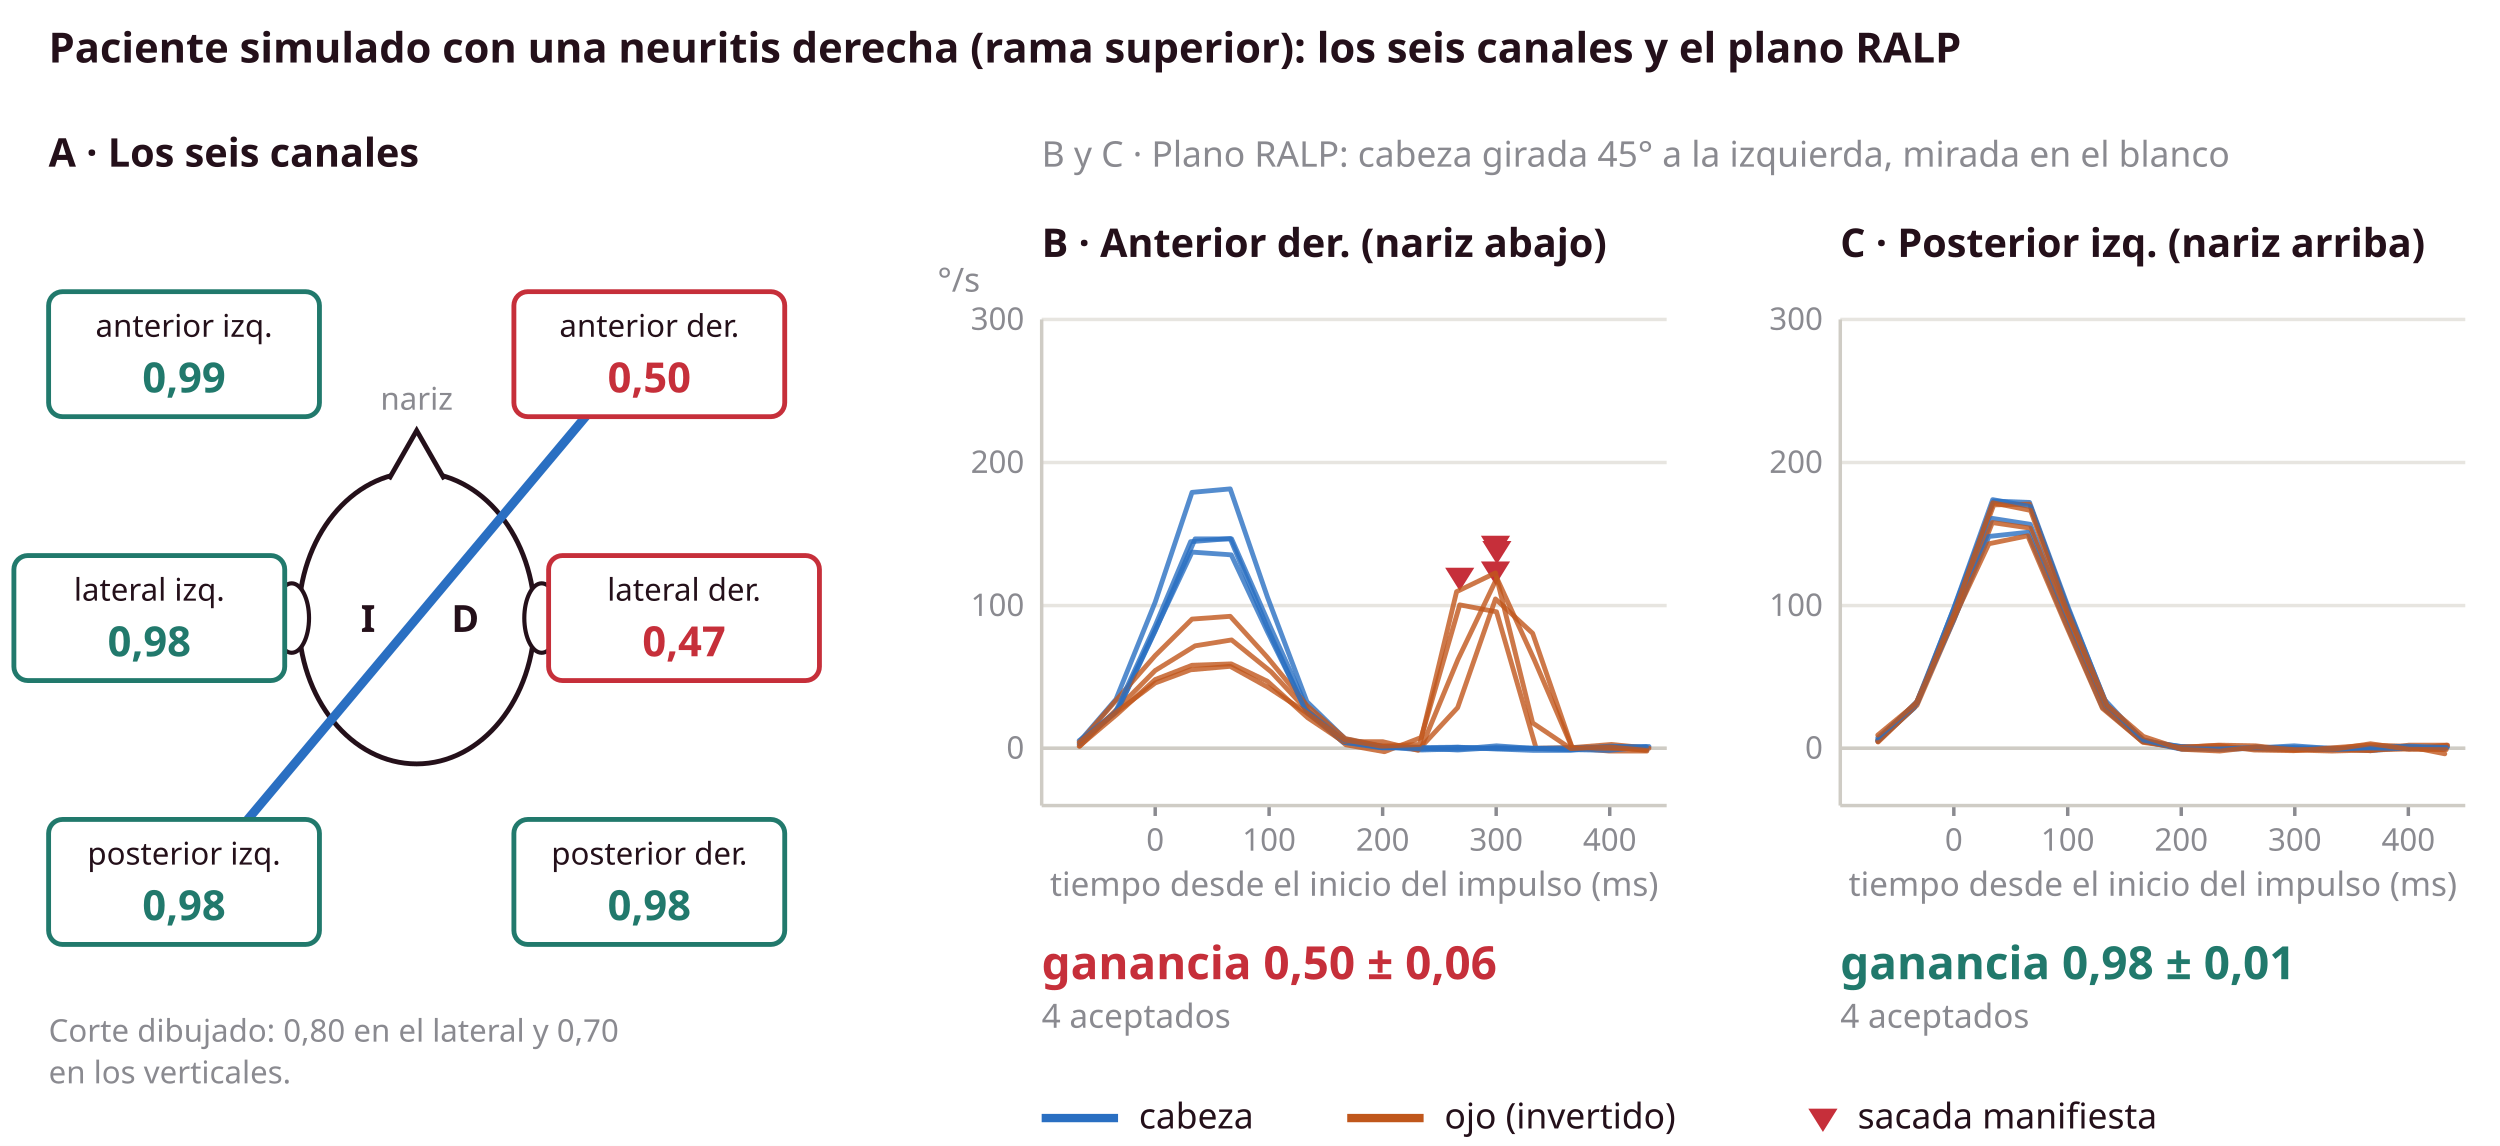
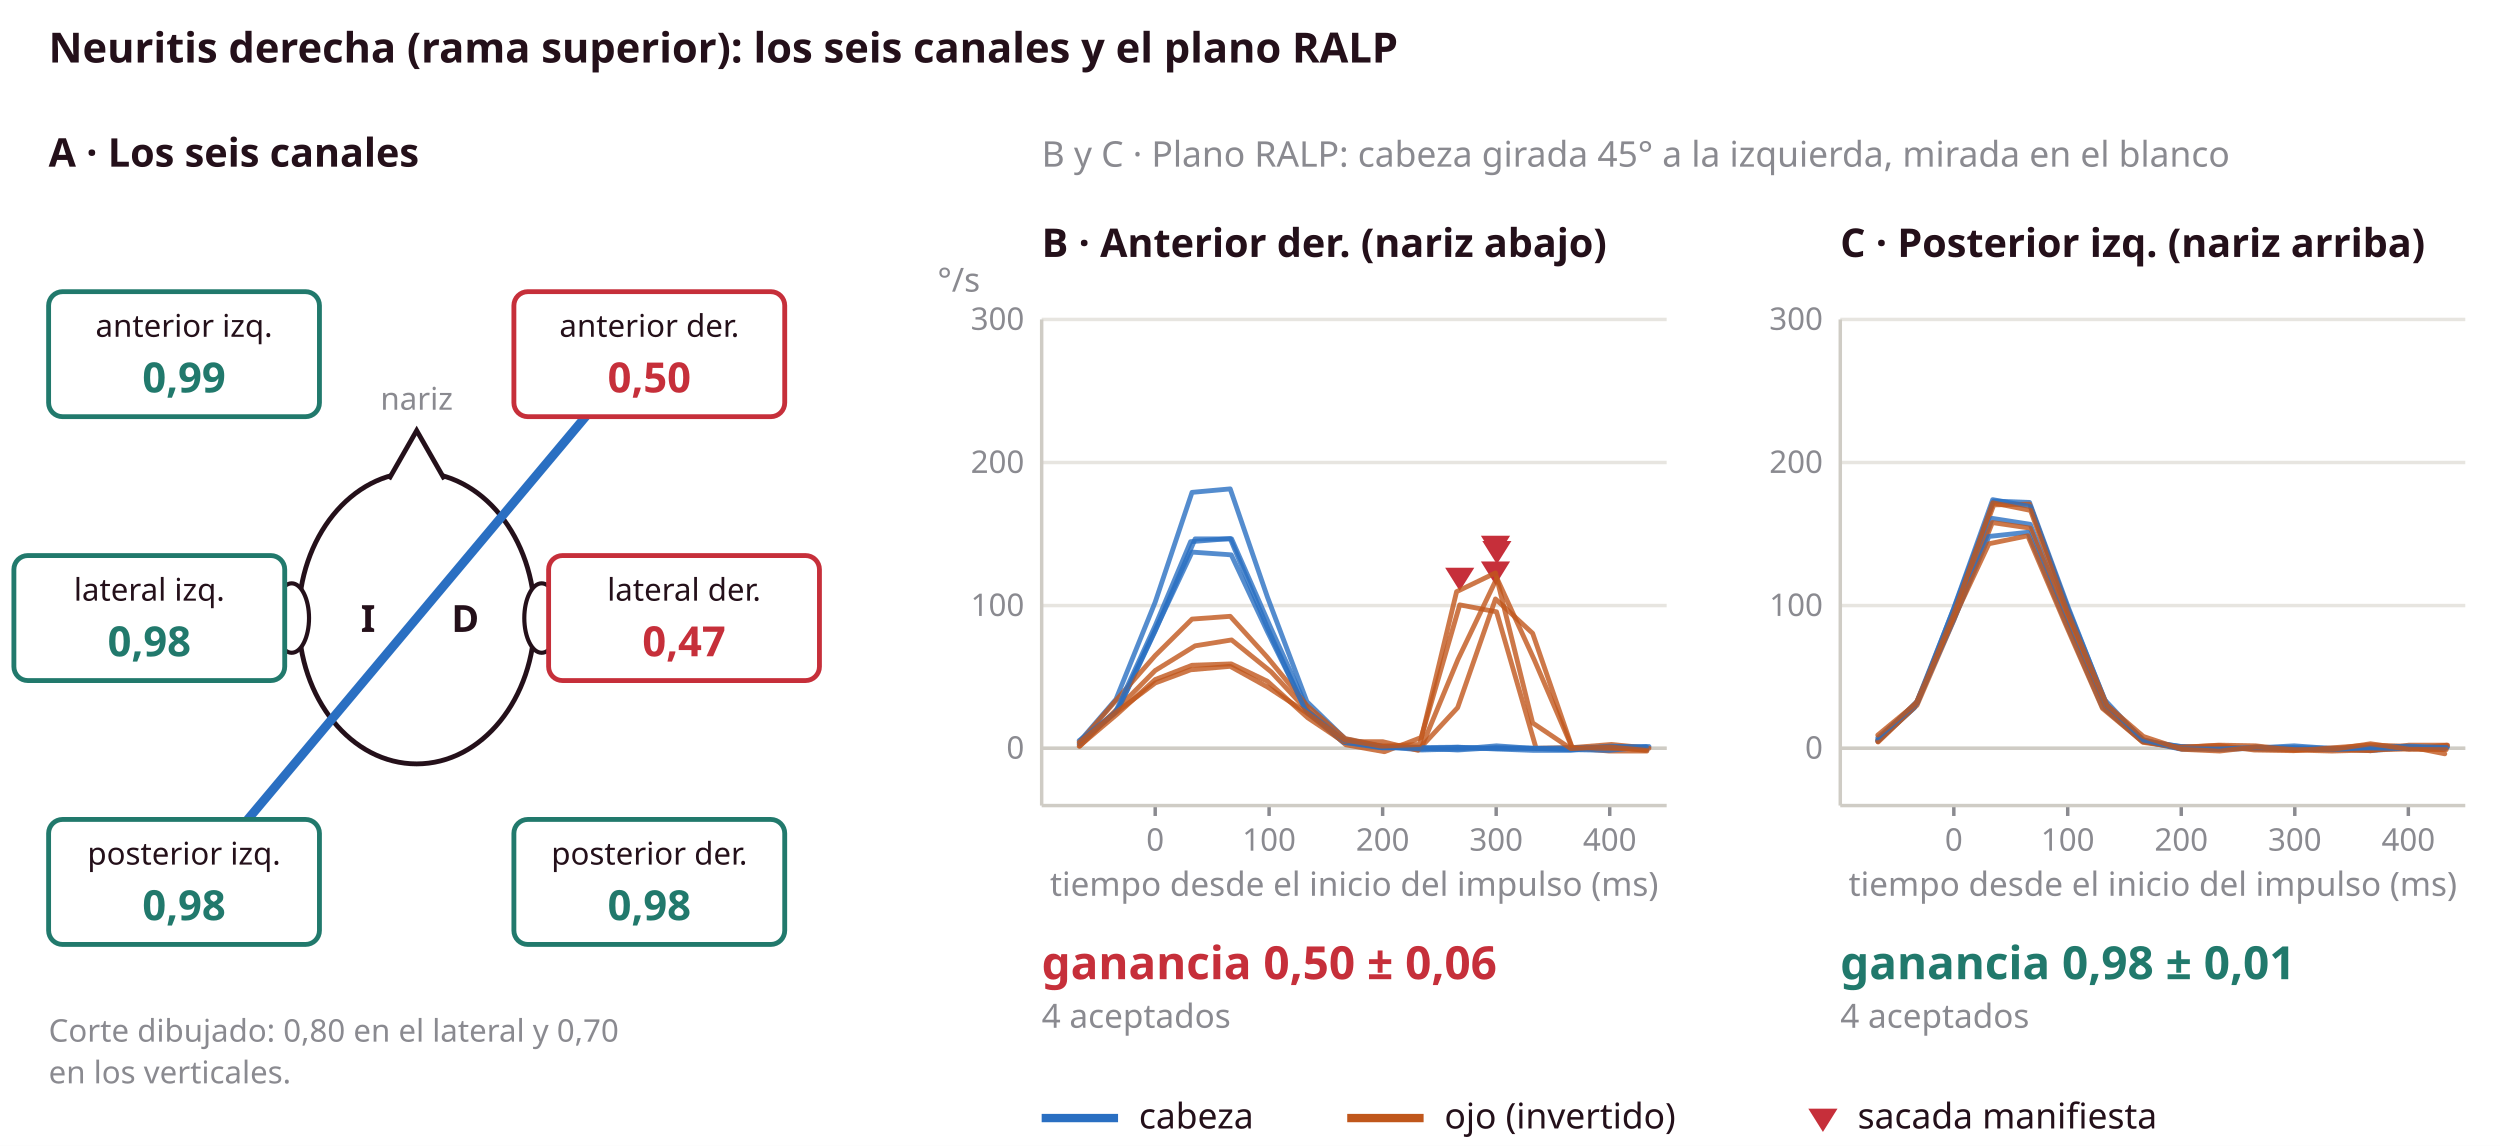
<svg xmlns="http://www.w3.org/2000/svg" viewBox="0 0 720 330" width="720" height="330">
  <rect width="720" height="330" fill="#fff" />
-   <text x="14.0" y="18.0" font-family="'Plus Jakarta Sans', sans-serif" font-size="12.0" fill="#24101a" text-anchor="start" font-weight="700">Paciente simulado con una neuritis derecha (rama superior): los seis canales y el plano RALP</text>
+   <text x="14.0" y="18.0" font-family="'Plus Jakarta Sans', sans-serif" font-size="12.0" fill="#24101a" text-anchor="start" font-weight="700">Neuritis derecha (rama superior): los seis canales y el plano RALP</text>
  <text x="14.0" y="48.0" font-family="'Plus Jakarta Sans', sans-serif" font-size="11.4" fill="#24101a" text-anchor="start" font-weight="700">A · Los seis canales</text>
  <ellipse cx="120" cy="178" rx="34" ry="42" fill="#fff" stroke="#24101a" stroke-width="1.4" />
  <polyline points="112,138 120,124 128,138" fill="#fff" stroke="#24101a" stroke-width="1.4" />
  <ellipse cx="84" cy="178" rx="5" ry="10" fill="#fff" stroke="#24101a" stroke-width="1.2" />
  <ellipse cx="156" cy="178" rx="5" ry="10" fill="#fff" stroke="#24101a" stroke-width="1.2" />
  <text x="106.0" y="182.0" font-family="'Plus Jakarta Sans', sans-serif" font-size="10.8" fill="#24101a" text-anchor="middle" font-weight="700">I</text>
  <text x="134.0" y="182.0" font-family="'Plus Jakarta Sans', sans-serif" font-size="10.8" fill="#24101a" text-anchor="middle" font-weight="700">D</text>
  <text x="120.0" y="118.0" font-family="'Plus Jakarta Sans', sans-serif" font-size="9.0" fill="#8a8a90" text-anchor="middle" font-weight="400">nariz</text>
  <line x1="68.0" y1="240.0" x2="172.0" y2="116.0" stroke="#2a6fc2" stroke-width="2.6" />
  <text x="176.0" y="116.0" font-family="'Plus Jakarta Sans', sans-serif" font-size="9.6" fill="#2a6fc2" text-anchor="start" font-weight="700">RALP</text>
  <rect x="14.0" y="84.0" width="78.0" height="36.0" rx="4" fill="#fff" fill-opacity="1" stroke="#21796c" stroke-width="1.4" />
  <text x="53.0" y="97.0" font-family="'Plus Jakarta Sans', sans-serif" font-size="9.0" fill="#24101a" text-anchor="middle" font-weight="400">anterior izq.</text>
  <text x="53.0" y="113.0" font-family="'Plus Jakarta Sans', sans-serif" font-size="12.0" fill="#21796c" text-anchor="middle" font-weight="700">0,99</text>
  <rect x="148.0" y="84.0" width="78.0" height="36.0" rx="4" fill="#fff" fill-opacity="1" stroke="#c62f3a" stroke-width="1.4" />
  <text x="187.0" y="97.0" font-family="'Plus Jakarta Sans', sans-serif" font-size="9.0" fill="#24101a" text-anchor="middle" font-weight="400">anterior der.</text>
  <text x="187.0" y="113.0" font-family="'Plus Jakarta Sans', sans-serif" font-size="12.0" fill="#c62f3a" text-anchor="middle" font-weight="700">0,50</text>
  <rect x="4.0" y="160.0" width="78.0" height="36.0" rx="4" fill="#fff" fill-opacity="1" stroke="#21796c" stroke-width="1.4" />
  <text x="43.0" y="173.0" font-family="'Plus Jakarta Sans', sans-serif" font-size="9.0" fill="#24101a" text-anchor="middle" font-weight="400">lateral izq.</text>
  <text x="43.0" y="189.0" font-family="'Plus Jakarta Sans', sans-serif" font-size="12.0" fill="#21796c" text-anchor="middle" font-weight="700">0,98</text>
  <rect x="158.0" y="160.0" width="78.0" height="36.0" rx="4" fill="#fff" fill-opacity="1" stroke="#c62f3a" stroke-width="1.4" />
  <text x="197.0" y="173.0" font-family="'Plus Jakarta Sans', sans-serif" font-size="9.0" fill="#24101a" text-anchor="middle" font-weight="400">lateral der.</text>
  <text x="197.0" y="189.0" font-family="'Plus Jakarta Sans', sans-serif" font-size="12.0" fill="#c62f3a" text-anchor="middle" font-weight="700">0,47</text>
  <rect x="14.0" y="236.0" width="78.0" height="36.0" rx="4" fill="#fff" fill-opacity="1" stroke="#21796c" stroke-width="1.4" />
  <text x="53.0" y="249.0" font-family="'Plus Jakarta Sans', sans-serif" font-size="9.0" fill="#24101a" text-anchor="middle" font-weight="400">posterior izq.</text>
  <text x="53.0" y="265.0" font-family="'Plus Jakarta Sans', sans-serif" font-size="12.0" fill="#21796c" text-anchor="middle" font-weight="700">0,98</text>
  <rect x="148.0" y="236.0" width="78.0" height="36.0" rx="4" fill="#fff" fill-opacity="1" stroke="#21796c" stroke-width="1.4" />
  <text x="187.0" y="249.0" font-family="'Plus Jakarta Sans', sans-serif" font-size="9.0" fill="#24101a" text-anchor="middle" font-weight="400">posterior der.</text>
  <text x="187.0" y="265.0" font-family="'Plus Jakarta Sans', sans-serif" font-size="12.0" fill="#21796c" text-anchor="middle" font-weight="700">0,98</text>
  <text x="14.0" y="300.0" font-family="'Plus Jakarta Sans', sans-serif" font-size="9.0" fill="#8a8a90" text-anchor="start" font-weight="400">Corte dibujado: 0,80 en el lateral y 0,70</text>
  <text x="14.0" y="312.0" font-family="'Plus Jakarta Sans', sans-serif" font-size="9.0" fill="#8a8a90" text-anchor="start" font-weight="400">en los verticales.</text>
  <text x="300.0" y="74.0" font-family="'Plus Jakarta Sans', sans-serif" font-size="11.4" fill="#24101a" text-anchor="start" font-weight="700">B · Anterior der. (nariz abajo)</text>
  <line x1="300.0" y1="215.5" x2="480.0" y2="215.5" stroke="#e7e5e0" stroke-width="1" />
  <text x="295.0" y="218.5" font-family="'Plus Jakarta Sans', sans-serif" font-size="9.0" fill="#8a8a90" text-anchor="end" font-weight="400">0</text>
  <line x1="300.0" y1="174.4" x2="480.0" y2="174.4" stroke="#e7e5e0" stroke-width="1" />
  <text x="295.0" y="177.4" font-family="'Plus Jakarta Sans', sans-serif" font-size="9.0" fill="#8a8a90" text-anchor="end" font-weight="400">100</text>
  <line x1="300.0" y1="133.2" x2="480.0" y2="133.2" stroke="#e7e5e0" stroke-width="1" />
  <text x="295.0" y="136.2" font-family="'Plus Jakarta Sans', sans-serif" font-size="9.0" fill="#8a8a90" text-anchor="end" font-weight="400">200</text>
  <line x1="300.0" y1="92.0" x2="480.0" y2="92.0" stroke="#e7e5e0" stroke-width="1" />
  <text x="295.0" y="95.0" font-family="'Plus Jakarta Sans', sans-serif" font-size="9.0" fill="#8a8a90" text-anchor="end" font-weight="400">300</text>
  <line x1="332.7" y1="232.0" x2="332.7" y2="235.0" stroke="#8a8a90" stroke-width="1" />
  <text x="332.7" y="245.0" font-family="'Plus Jakarta Sans', sans-serif" font-size="9.0" fill="#8a8a90" text-anchor="middle" font-weight="400">0</text>
  <line x1="365.5" y1="232.0" x2="365.5" y2="235.0" stroke="#8a8a90" stroke-width="1" />
  <text x="365.5" y="245.0" font-family="'Plus Jakarta Sans', sans-serif" font-size="9.0" fill="#8a8a90" text-anchor="middle" font-weight="400">100</text>
  <line x1="398.2" y1="232.0" x2="398.2" y2="235.0" stroke="#8a8a90" stroke-width="1" />
  <text x="398.2" y="245.0" font-family="'Plus Jakarta Sans', sans-serif" font-size="9.0" fill="#8a8a90" text-anchor="middle" font-weight="400">200</text>
  <line x1="430.9" y1="232.0" x2="430.9" y2="235.0" stroke="#8a8a90" stroke-width="1" />
  <text x="430.9" y="245.0" font-family="'Plus Jakarta Sans', sans-serif" font-size="9.0" fill="#8a8a90" text-anchor="middle" font-weight="400">300</text>
  <line x1="463.6" y1="232.0" x2="463.6" y2="235.0" stroke="#8a8a90" stroke-width="1" />
  <text x="463.6" y="245.0" font-family="'Plus Jakarta Sans', sans-serif" font-size="9.0" fill="#8a8a90" text-anchor="middle" font-weight="400">400</text>
  <line x1="300.0" y1="232.0" x2="480.0" y2="232.0" stroke="#cfccc5" stroke-width="1" />
  <line x1="300.0" y1="92.0" x2="300.0" y2="232.0" stroke="#cfccc5" stroke-width="1" />
  <text x="390.0" y="258.0" font-family="'Plus Jakarta Sans', sans-serif" font-size="9.6" fill="#8a8a90" text-anchor="middle" font-weight="400">tiempo desde el inicio del impulso (ms)</text>
  <text x="270.0" y="84.0" font-family="'Plus Jakarta Sans', sans-serif" font-size="9.6" fill="#8a8a90" text-anchor="start" font-weight="400">°/s</text>
  <line x1="300.0" y1="215.5" x2="480.0" y2="215.5" stroke="#cfccc5" stroke-width="1" />
  <polyline points="311.0,214.2 322.1,204.2 332.7,181.7 344.2,155.2 354.7,155.2 366.1,181.1 376.8,204.7 387.6,213.9 398.7,215.0 409.3,216.0 420.4,215.7 431.0,214.8 442.4,215.6 453.0,215.8 464.1,215.2 474.9,215.0" fill="none" stroke="#2a6fc2" stroke-width="1.4" stroke-opacity="0.8" stroke-linejoin="round" stroke-linecap="round" />
  <polyline points="311.0,214.9 322.1,203.8 332.7,193.1 344.2,186.0 354.7,184.3 366.1,193.5 376.8,205.0 387.6,214.5 398.7,216.5 409.3,212.4 420.4,174.2 431.0,176.2 442.4,215.5 453.0,215.3 464.1,214.4 474.9,215.5" fill="none" stroke="#c0571c" stroke-width="1.4" stroke-opacity="0.8" stroke-linejoin="round" stroke-linecap="round" />
  <polygon points="416.2,163.5 424.6,163.5 420.4,170.2" fill="#c62f3a" />
  <polyline points="310.8,214.3 321.7,204.8 332.7,181.5 343.3,159.0 354.6,159.8 365.0,181.9 376.6,205.4 386.9,213.8 398.2,215.4 408.4,215.4 419.8,216.0 430.7,215.3 441.4,215.5 452.8,215.4 463.4,215.1 474.3,216.0" fill="none" stroke="#2a6fc2" stroke-width="1.4" stroke-opacity="0.8" stroke-linejoin="round" stroke-linecap="round" />
  <polyline points="310.8,214.9 321.7,205.7 332.7,195.7 343.3,191.6 354.6,191.2 365.0,196.2 376.6,206.7 386.9,213.6 398.2,213.6 408.4,216.1 419.8,203.8 430.7,172.5 441.4,182.4 452.8,215.4 463.4,216.3 474.3,216.3" fill="none" stroke="#c0571c" stroke-width="1.4" stroke-opacity="0.8" stroke-linejoin="round" stroke-linecap="round" />
  <polygon points="426.5,161.7 434.9,161.7 430.7,168.5" fill="#c62f3a" />
  <polyline points="311.3,213.1 321.4,201.4 332.7,173.4 343.3,141.8 354.3,140.8 365.0,171.9 376.4,202.1 387.4,212.8 398.2,215.0 409.4,215.7 419.9,215.2 431.1,215.6 441.9,215.5 452.8,215.9 463.4,216.1 474.2,215.1" fill="none" stroke="#2a6fc2" stroke-width="1.4" stroke-opacity="0.8" stroke-linejoin="round" stroke-linecap="round" />
  <polyline points="311.3,213.4 321.4,201.7 332.7,188.8 343.3,178.3 354.3,177.5 365.0,189.3 376.4,203.2 387.4,212.7 398.2,214.9 409.4,215.2 419.9,189.9 431.1,166.5 441.9,190.1 452.8,215.4 463.4,215.5 474.2,215.7" fill="none" stroke="#c0571c" stroke-width="1.4" stroke-opacity="0.8" stroke-linejoin="round" stroke-linecap="round" />
  <polygon points="426.9,155.8 435.3,155.8 431.1,162.5" fill="#c62f3a" />
  <polyline points="310.8,213.3 321.2,205.2 332.7,180.2 342.9,156.0 354.3,155.1 365.1,181.0 375.9,204.4 387.2,213.3 397.8,215.3 408.9,215.3 419.5,215.2 430.7,215.7 441.4,216.1 452.4,216.1 463.4,214.9 473.9,215.1" fill="none" stroke="#2a6fc2" stroke-width="1.4" stroke-opacity="0.8" stroke-linejoin="round" stroke-linecap="round" />
  <polyline points="310.8,213.8 321.2,205.3 332.7,196.7 342.9,192.9 354.3,191.9 365.1,197.9 375.9,205.0 387.2,213.1 397.8,214.9 408.9,214.4 419.5,170.4 430.7,165.0 441.4,208.2 452.4,215.6 463.4,215.1 473.9,216.1" fill="none" stroke="#c0571c" stroke-width="1.4" stroke-opacity="0.8" stroke-linejoin="round" stroke-linecap="round" />
  <polygon points="426.5,154.3 434.9,154.3 430.7,161.0" fill="#c62f3a" />
  <text x="300.0" y="282.0" font-family="'Plus Jakarta Sans', sans-serif" font-size="13.2" fill="#c62f3a" text-anchor="start" font-weight="700">ganancia 0,50 ± 0,06</text>
  <text x="300.0" y="296.0" font-family="'Plus Jakarta Sans', sans-serif" font-size="9.6" fill="#8a8a90" text-anchor="start" font-weight="400">4 aceptados</text>
  <text x="530.0" y="74.0" font-family="'Plus Jakarta Sans', sans-serif" font-size="11.4" fill="#24101a" text-anchor="start" font-weight="700">C · Posterior izq. (nariz arriba)</text>
  <line x1="530.0" y1="215.5" x2="710.0" y2="215.5" stroke="#e7e5e0" stroke-width="1" />
  <text x="525.0" y="218.5" font-family="'Plus Jakarta Sans', sans-serif" font-size="9.0" fill="#8a8a90" text-anchor="end" font-weight="400">0</text>
  <line x1="530.0" y1="174.4" x2="710.0" y2="174.4" stroke="#e7e5e0" stroke-width="1" />
  <text x="525.0" y="177.4" font-family="'Plus Jakarta Sans', sans-serif" font-size="9.0" fill="#8a8a90" text-anchor="end" font-weight="400">100</text>
  <line x1="530.0" y1="133.2" x2="710.0" y2="133.2" stroke="#e7e5e0" stroke-width="1" />
  <text x="525.0" y="136.2" font-family="'Plus Jakarta Sans', sans-serif" font-size="9.0" fill="#8a8a90" text-anchor="end" font-weight="400">200</text>
  <line x1="530.0" y1="92.0" x2="710.0" y2="92.0" stroke="#e7e5e0" stroke-width="1" />
  <text x="525.0" y="95.0" font-family="'Plus Jakarta Sans', sans-serif" font-size="9.0" fill="#8a8a90" text-anchor="end" font-weight="400">300</text>
  <line x1="562.7" y1="232.0" x2="562.7" y2="235.0" stroke="#8a8a90" stroke-width="1" />
  <text x="562.7" y="245.0" font-family="'Plus Jakarta Sans', sans-serif" font-size="9.0" fill="#8a8a90" text-anchor="middle" font-weight="400">0</text>
  <line x1="595.5" y1="232.0" x2="595.5" y2="235.0" stroke="#8a8a90" stroke-width="1" />
  <text x="595.5" y="245.0" font-family="'Plus Jakarta Sans', sans-serif" font-size="9.0" fill="#8a8a90" text-anchor="middle" font-weight="400">100</text>
  <line x1="628.2" y1="232.0" x2="628.2" y2="235.0" stroke="#8a8a90" stroke-width="1" />
  <text x="628.2" y="245.0" font-family="'Plus Jakarta Sans', sans-serif" font-size="9.0" fill="#8a8a90" text-anchor="middle" font-weight="400">200</text>
  <line x1="660.9" y1="232.0" x2="660.9" y2="235.0" stroke="#8a8a90" stroke-width="1" />
  <text x="660.9" y="245.0" font-family="'Plus Jakarta Sans', sans-serif" font-size="9.0" fill="#8a8a90" text-anchor="middle" font-weight="400">300</text>
  <line x1="693.6" y1="232.0" x2="693.6" y2="235.0" stroke="#8a8a90" stroke-width="1" />
  <text x="693.6" y="245.0" font-family="'Plus Jakarta Sans', sans-serif" font-size="9.0" fill="#8a8a90" text-anchor="middle" font-weight="400">400</text>
  <line x1="530.0" y1="232.0" x2="710.0" y2="232.0" stroke="#cfccc5" stroke-width="1" />
  <line x1="530.0" y1="92.0" x2="530.0" y2="232.0" stroke="#cfccc5" stroke-width="1" />
  <text x="620.0" y="258.0" font-family="'Plus Jakarta Sans', sans-serif" font-size="9.6" fill="#8a8a90" text-anchor="middle" font-weight="400">tiempo desde el inicio del impulso (ms)</text>
  <line x1="530.0" y1="215.5" x2="710.0" y2="215.5" stroke="#cfccc5" stroke-width="1" />
  <polyline points="540.8,213.2 552.1,202.0 562.7,175.3 574.2,144.3 584.5,144.7 595.8,175.3 606.1,201.5 617.3,213.5 627.9,215.7 639.1,215.7 649.8,215.4 660.7,214.8 671.8,215.6 682.7,216.2 693.8,215.2 704.6,215.4" fill="none" stroke="#2a6fc2" stroke-width="1.4" stroke-opacity="0.8" stroke-linejoin="round" stroke-linecap="round" />
  <polyline points="540.8,213.1 552.1,202.1 562.7,176.4 574.2,145.4 584.5,145.2 595.8,176.2 606.1,202.5 617.3,213.1 627.9,215.6 639.1,215.3 649.8,215.6 660.7,216.0 671.8,215.6 682.7,216.2 693.8,214.6 704.6,214.6" fill="none" stroke="#c0571c" stroke-width="1.4" stroke-opacity="0.8" stroke-linejoin="round" stroke-linecap="round" />
  <polyline points="540.8,213.5 552.1,202.6 562.7,177.7 573.8,149.3 584.7,151.0 595.3,177.7 606.6,204.0 617.2,213.3 628.1,215.0 639.0,215.3 649.6,215.7 660.4,215.8 671.6,215.9 682.7,215.5 693.7,215.5 704.9,215.1" fill="none" stroke="#2a6fc2" stroke-width="1.4" stroke-opacity="0.8" stroke-linejoin="round" stroke-linecap="round" />
  <polyline points="540.8,213.5 552.1,203.1 562.7,178.6 573.8,150.5 584.7,152.1 595.3,178.2 606.6,204.5 617.2,213.8 628.1,215.3 639.0,214.6 649.6,214.8 660.4,216.0 671.6,216.3 682.7,216.0 693.7,215.7 704.9,214.6" fill="none" stroke="#c0571c" stroke-width="1.4" stroke-opacity="0.8" stroke-linejoin="round" stroke-linecap="round" />
  <polyline points="540.9,213.2 551.3,203.9 562.7,178.5 572.8,154.5 584.0,153.3 594.8,179.0 605.5,203.7 617.0,213.4 627.3,214.9 639.0,215.9 649.2,215.5 660.6,215.3 671.2,215.5 682.3,215.4 693.0,215.6 704.1,215.7" fill="none" stroke="#2a6fc2" stroke-width="1.4" stroke-opacity="0.8" stroke-linejoin="round" stroke-linecap="round" />
  <polyline points="540.9,213.7 551.3,203.7 562.7,178.1 572.8,156.6 584.0,154.3 594.8,179.6 605.5,204.0 617.0,213.6 627.3,215.2 639.0,214.7 649.2,216.0 660.6,216.2 671.2,215.4 682.3,214.6 693.0,214.9 704.1,217.1" fill="none" stroke="#c0571c" stroke-width="1.4" stroke-opacity="0.8" stroke-linejoin="round" stroke-linecap="round" />
  <polyline points="540.8,212.5 552.2,202.4 562.7,175.1 573.9,143.9 584.8,145.9 595.4,174.8 606.8,203.0 617.3,213.1 628.4,215.7 639.3,215.7 649.9,215.2 661.0,215.5 672.1,215.9 682.7,215.2 693.9,214.9 704.5,215.3" fill="none" stroke="#2a6fc2" stroke-width="1.4" stroke-opacity="0.8" stroke-linejoin="round" stroke-linecap="round" />
  <polyline points="540.8,211.7 552.2,202.3 562.7,176.9 573.9,144.8 584.8,147.0 595.4,176.3 606.8,203.1 617.3,212.1 628.4,215.8 639.3,216.3 649.9,215.1 661.0,215.9 672.1,215.8 682.7,214.2 693.9,215.8 704.5,215.9" fill="none" stroke="#c0571c" stroke-width="1.4" stroke-opacity="0.8" stroke-linejoin="round" stroke-linecap="round" />
  <text x="530.0" y="282.0" font-family="'Plus Jakarta Sans', sans-serif" font-size="13.2" fill="#21796c" text-anchor="start" font-weight="700">ganancia 0,98 ± 0,01</text>
  <text x="530.0" y="296.0" font-family="'Plus Jakarta Sans', sans-serif" font-size="9.6" fill="#8a8a90" text-anchor="start" font-weight="400">4 aceptados</text>
  <text x="300.0" y="48.0" font-family="'Plus Jakarta Sans', sans-serif" font-size="10.2" fill="#8a8a90" text-anchor="start" font-weight="400">B y C · Plano RALP: cabeza girada 45° a la izquierda, mirada en el blanco</text>
  <line x1="300.0" y1="322.0" x2="322.0" y2="322.0" stroke="#2a6fc2" stroke-width="2.4" />
  <text x="328.0" y="325.0" font-family="'Plus Jakarta Sans', sans-serif" font-size="10.2" fill="#24101a" text-anchor="start" font-weight="400">cabeza</text>
  <line x1="388.0" y1="322.0" x2="410.0" y2="322.0" stroke="#c0571c" stroke-width="2.4" />
  <text x="416.0" y="325.0" font-family="'Plus Jakarta Sans', sans-serif" font-size="10.2" fill="#24101a" text-anchor="start" font-weight="400">ojo (invertido)</text>
  <polygon points="520.8,319.3 529.2,319.3 525.0,326.0" fill="#c62f3a" />
  <text x="535.0" y="325.0" font-family="'Plus Jakarta Sans', sans-serif" font-size="10.2" fill="#24101a" text-anchor="start" font-weight="400">sacada manifiesta</text>
</svg>
